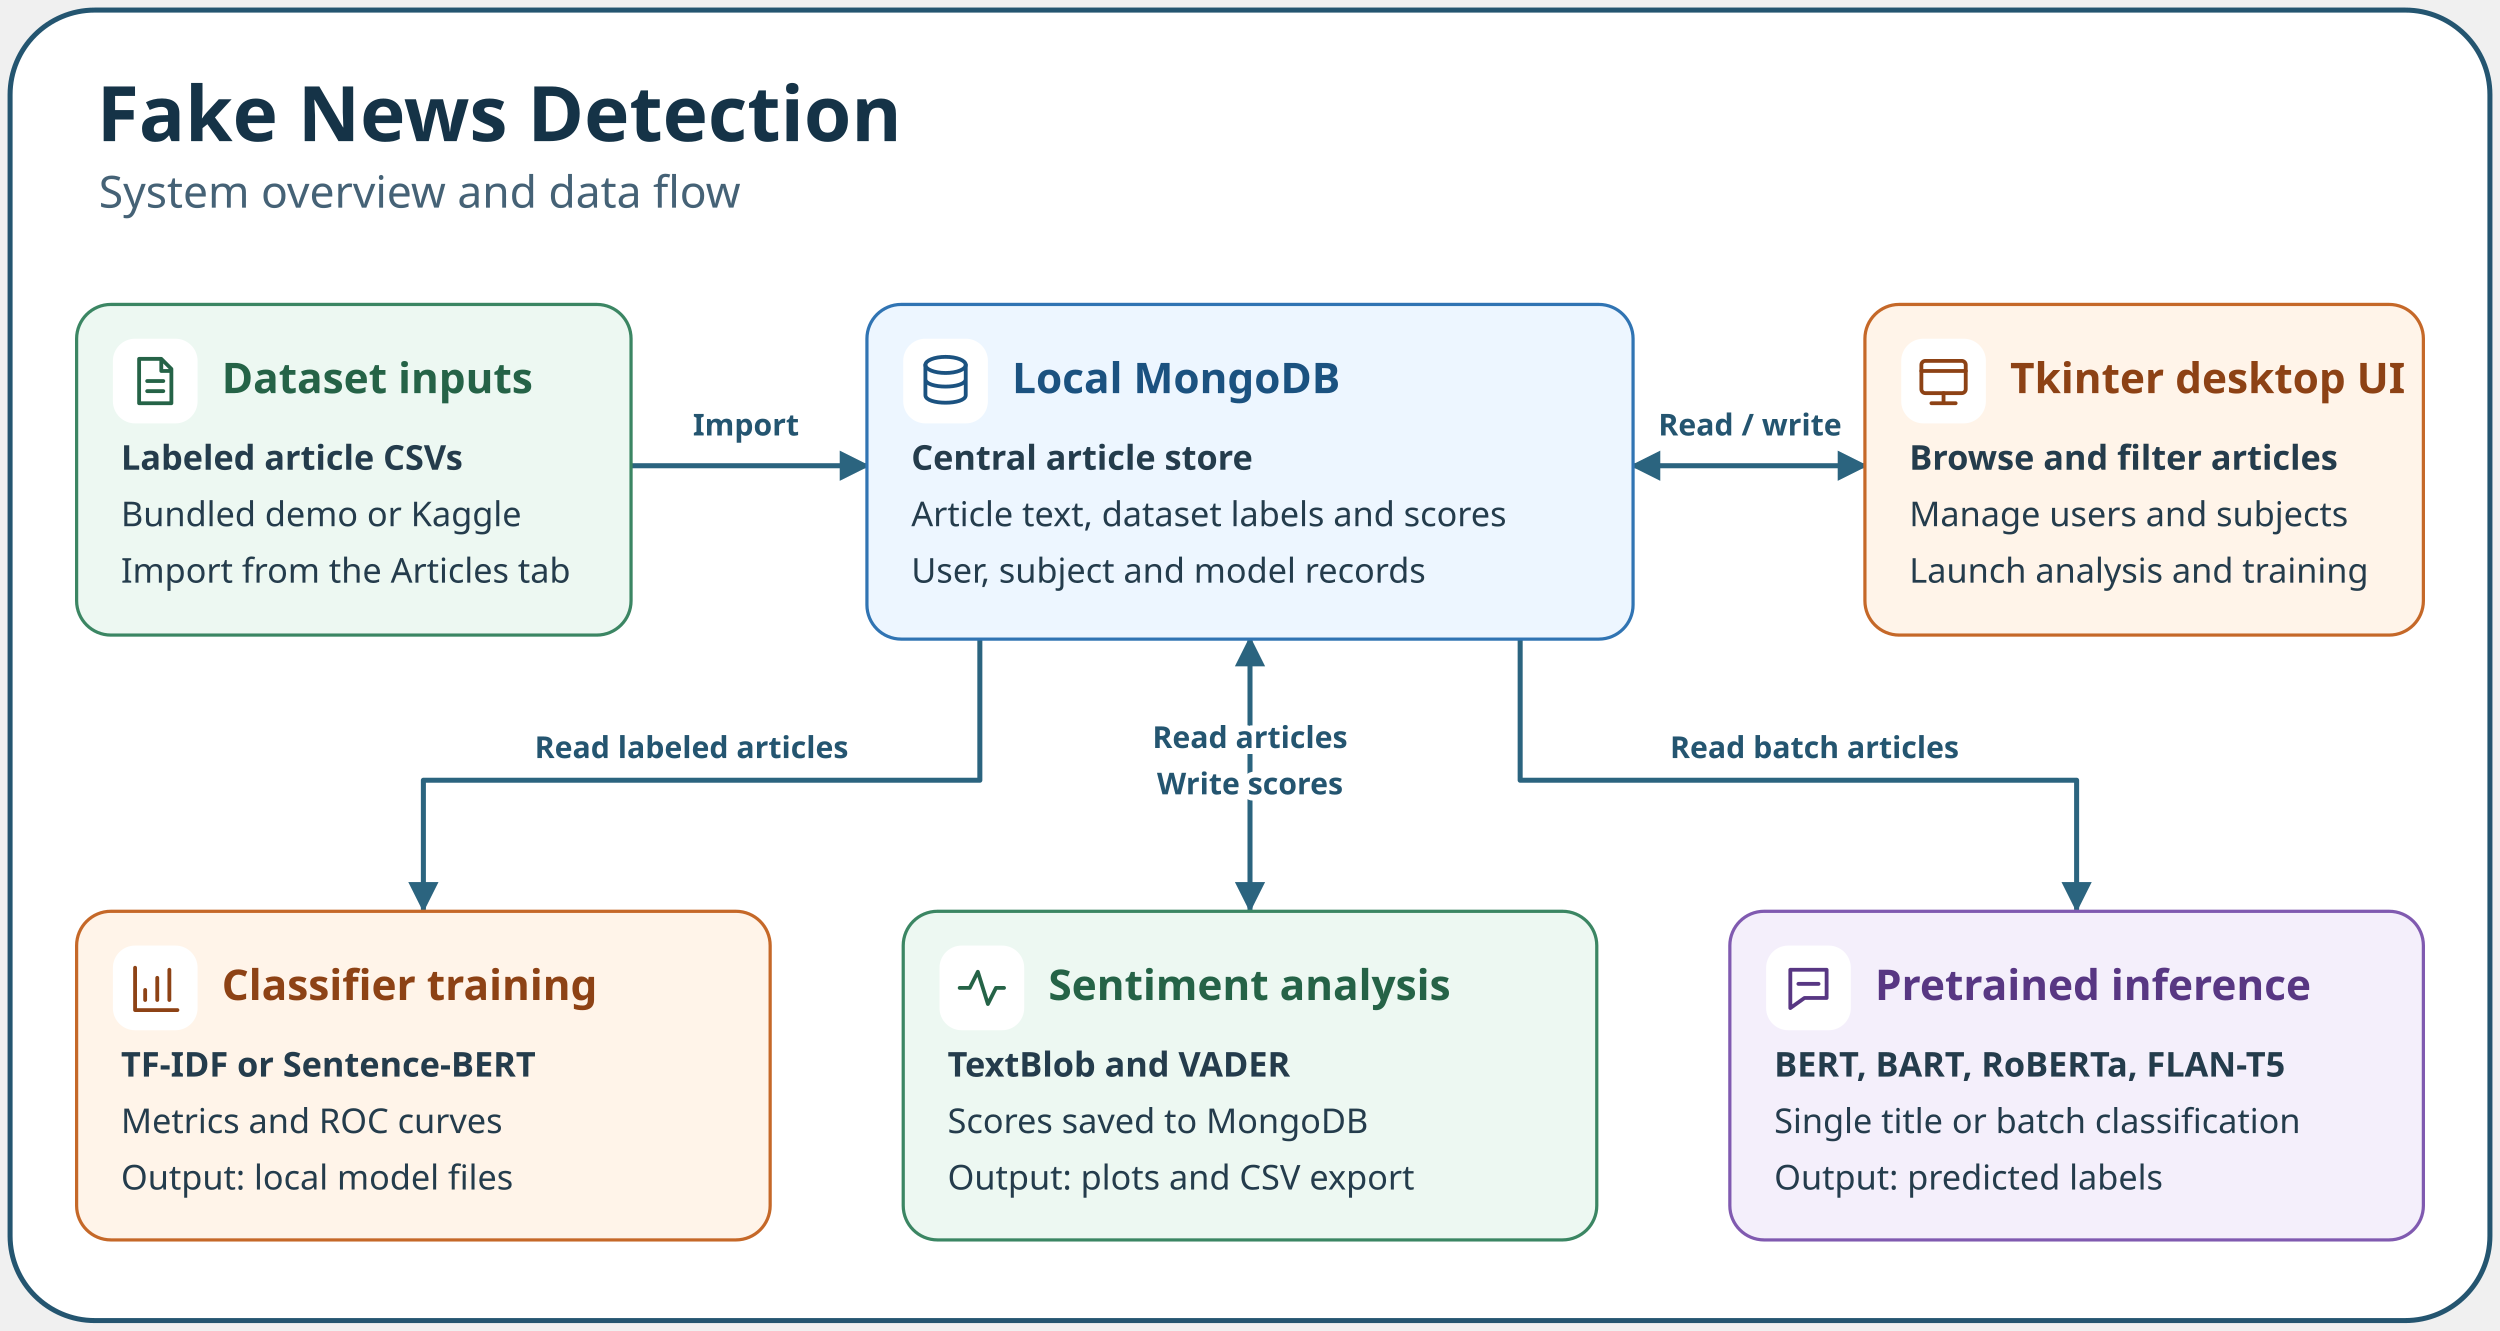
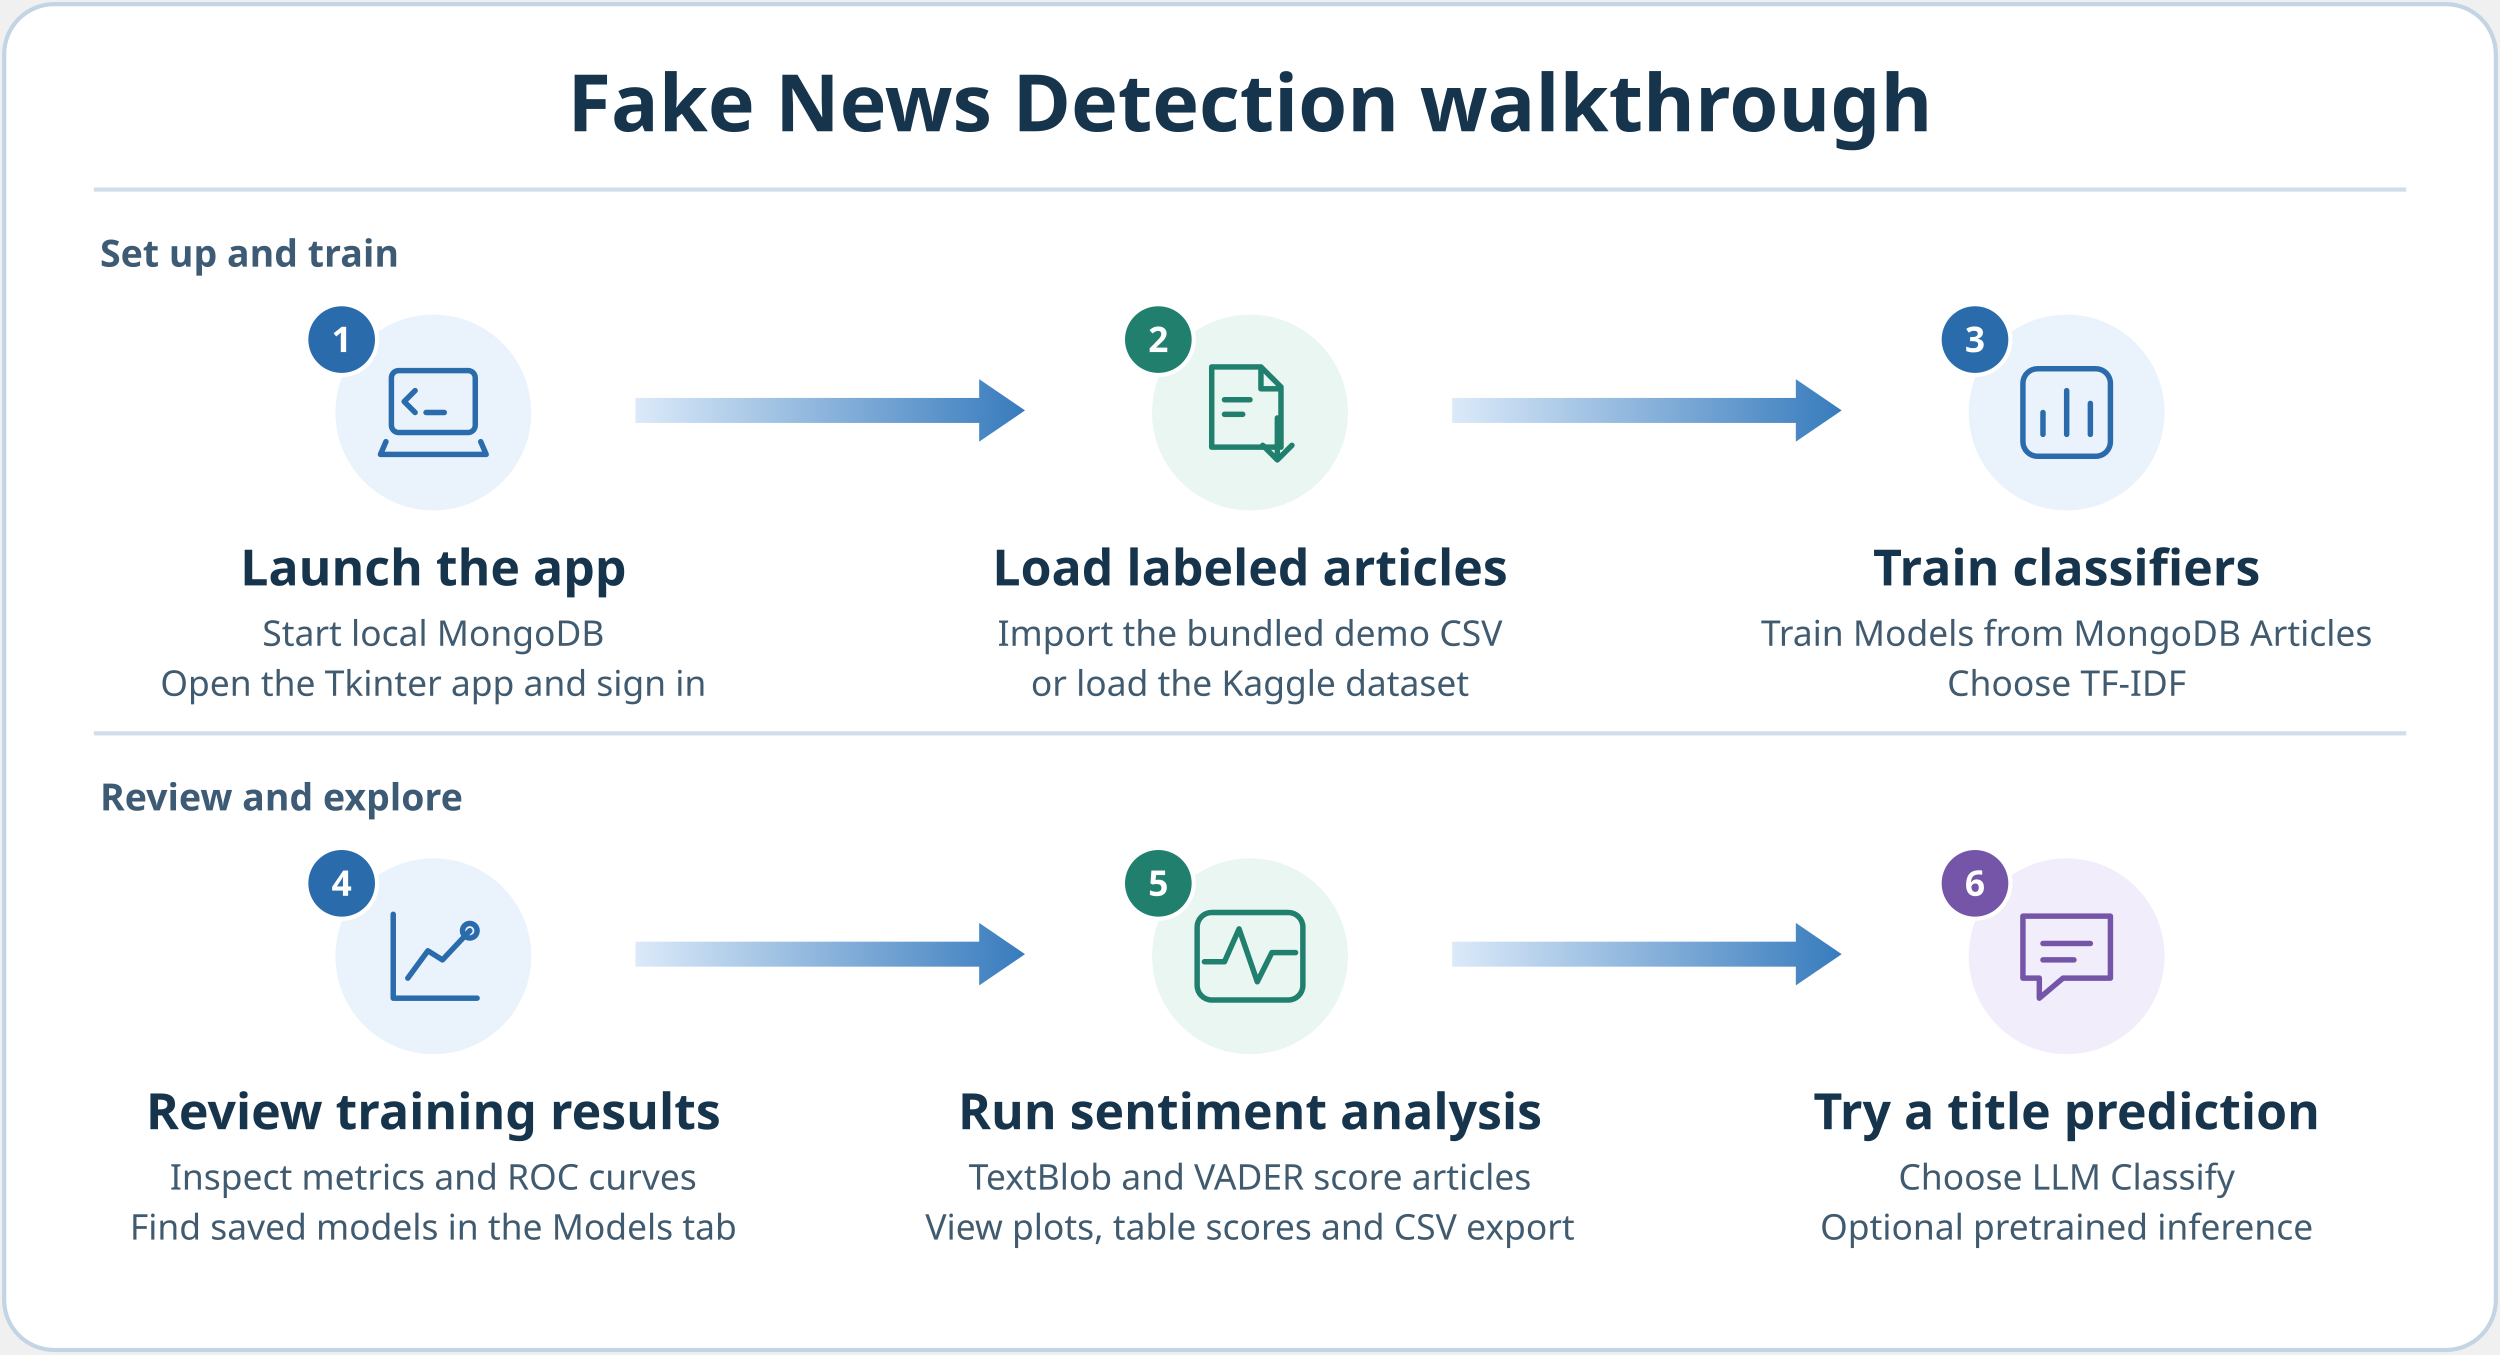
- <svg xmlns="http://www.w3.org/2000/svg" width="1240" height="660" viewBox="0 0 1240 660" role="img" aria-labelledby="title desc">
+ <svg xmlns="http://www.w3.org/2000/svg" width="1200" height="650" viewBox="0 0 1200 650" role="img" aria-labelledby="title desc">
  <defs>
-     <marker id="arrow" viewBox="0 0 10 10" refX="9" refY="5" markerWidth="6" markerHeight="6" orient="auto-start-reverse">
-       <path d="M0 0 10 5 0 10z" fill="#2b647f" />
-     </marker>
+     <linearGradient id="flow">
+       <stop stop-color="#dceaf9" />
+       <stop offset="1" stop-color="#377bbd" />
+     </linearGradient>
  </defs>
-   <rect x="5" y="5" width="1230" height="650" rx="42" fill="#fff" stroke="#245570" stroke-width="2.5" />
-   <g font-family="system-ui, 'Segoe UI', sans-serif">
-     <text x="48" y="70" fill="#153347" font-size="38" font-weight="750">Fake News Detection</text>
-     <text x="49" y="103" fill="#456276" font-size="22">System overview and data flow</text>
-     <g fill="none" stroke="#2b647f" stroke-width="2.5" stroke-linecap="round" stroke-linejoin="round">
-       <path d="M313 231H430" marker-end="url(#arrow)" />
-       <path d="M810 231H925" marker-start="url(#arrow)" marker-end="url(#arrow)" />
-       <path d="M486 317v70H210v64" marker-end="url(#arrow)" />
-       <path d="M620 317v134" marker-start="url(#arrow)" marker-end="url(#arrow)" />
-       <path d="M754 317v70h276v64" marker-end="url(#arrow)" />
+   <rect x="2" y="2" width="1196" height="646" rx="24" fill="#fff" stroke="#c3d4e4" stroke-width="2" />
+   <g font-family="system-ui, 'Segoe UI', sans-serif" text-anchor="middle">
+     <text x="600" y="63" font-size="38" font-weight="750" fill="#17344d">Fake News Detection walkthrough</text>
+     <path d="M45 91H1155M45 352H1155" stroke="#cfdeea" stroke-width="2" />
+     <text x="48" y="128" text-anchor="start" font-size="18" font-weight="700" fill="#3d5b74">Set up and train</text>
+     <path transform="translate(305 191)" d="M0 0h165v-9l22 15-22 15v-9H0z" fill="url(#flow)" />
+     <path transform="translate(697 191)" d="M0 0h165v-9l22 15-22 15v-9H0z" fill="url(#flow)" />
+     <text x="48" y="389" text-anchor="start" font-size="18" font-weight="700" fill="#3d5b74">Review and explore</text>
+     <path transform="translate(305 452)" d="M0 0h165v-9l22 15-22 15v-9H0z" fill="url(#flow)" />
+     <path transform="translate(697 452)" d="M0 0h165v-9l22 15-22 15v-9H0z" fill="url(#flow)" />
+     <g transform="translate(208 198)">
+       <circle r="47" fill="#eaf3fc" />
+       <g transform="translate(-28 -28) scale(.875)" fill="none" stroke="#2a6bac" stroke-width="3" stroke-linejoin="round" stroke-linecap="round">
+         <rect x="9" y="9" width="46" height="34" rx="4" />
+         <path d="m6 48-3 7h58l-3-7M22 20l-6 6 6 6m6 0h10" />
+       </g>
+       <circle cx="-44" cy="-35" r="17" fill="#2a6bac" stroke="white" stroke-width="2" />
+       <text x="-44" y="-29" font-weight="700" font-size="17" fill="white">1</text>
+       <text y="83" fill="#17344d" font-size="24" font-weight="700">Launch the app</text>
+       <text y="112" fill="#405b70" font-size="17">Start local MongoDB</text>
+       <text y="136" fill="#405b70" font-size="17">Open the Tkinter app and sign in</text>
    </g>
-     <text x="370" y="216" text-anchor="middle" font-size="15" font-weight="650" fill="#245570" stroke="#fff" stroke-width="6" paint-order="stroke">Import</text>
-     <text x="868" y="216" text-anchor="middle" font-size="15" font-weight="650" fill="#245570" stroke="#fff" stroke-width="6" paint-order="stroke">Read / write</text>
-     <text x="343" y="376" text-anchor="middle" font-size="15" font-weight="650" fill="#245570" stroke="#fff" stroke-width="6" paint-order="stroke">Read labeled articles</text>
-     <text x="620" y="371" text-anchor="middle" font-size="15" font-weight="650" fill="#245570" stroke="#fff" stroke-width="6" paint-order="stroke">Read articles</text>
-     <text x="620" y="394" text-anchor="middle" font-size="15" font-weight="650" fill="#245570" stroke="#fff" stroke-width="6" paint-order="stroke">Write scores</text>
-     <text x="900" y="376" text-anchor="middle" font-size="15" font-weight="650" fill="#245570" stroke="#fff" stroke-width="6" paint-order="stroke">Read batch articles</text>
-     <g transform="translate(38 151)">
-       <rect width="275" height="164" rx="17" fill="#edf8f2" stroke="#3b8663" stroke-width="1.6" />
-       <rect x="18" y="17" width="42" height="42" rx="11" fill="white" />
-       <g transform="translate(25 24)" fill="none" stroke="#256347" stroke-width="1.9" stroke-linecap="round" stroke-linejoin="round">
-         <path d="M6 3h11l5 5v17H6zM17 3v6h5M10 14h8m-8 5h8" />
+     <g transform="translate(600 198)">
+       <circle r="47" fill="#eaf6f1" />
+       <g transform="translate(-28 -28) scale(.875)" fill="none" stroke="#20806d" stroke-width="3" stroke-linejoin="round" stroke-linecap="round">
+         <path d="M11 7h27l11 11v33H11zM38 7v12h11M18 25h14m-14 8h10" />
+         <path d="M47 35v23m-8-8 8 8 8-8" />
      </g>
-       <text x="72" y="44" fill="#256347" font-size="21" font-weight="700">Dataset inputs</text>
-       <text x="22" y="82" fill="#243c4c" font-size="17" font-weight="650">Labeled article CSVs</text>
-       <text x="22" y="110" fill="#243c4c" font-size="17">Bundled demo or Kaggle</text>
-       <text x="22" y="138" fill="#243c4c" font-size="17">Import from the Articles tab</text>
+       <circle cx="-44" cy="-35" r="17" fill="#20806d" stroke="white" stroke-width="2" />
+       <text x="-44" y="-29" font-weight="700" font-size="17" fill="white">2</text>
+       <text y="83" fill="#17344d" font-size="24" font-weight="700">Load labeled articles</text>
+       <text y="112" fill="#405b70" font-size="17">Import the bundled demo CSV</text>
+       <text y="136" fill="#405b70" font-size="17">or load the Kaggle dataset</text>
    </g>
-     <g transform="translate(430 151)">
-       <rect width="380" height="166" rx="17" fill="#edf6ff" stroke="#3074b3" stroke-width="1.6" />
-       <rect x="18" y="17" width="42" height="42" rx="11" fill="white" />
-       <g transform="translate(25 24)" fill="none" stroke="#1b5280" stroke-width="1.9" stroke-linecap="round" stroke-linejoin="round">
-         <ellipse cx="14" cy="6" rx="10" ry="4" />
-         <path d="M4 6v15c0 5 20 5 20 0V6M4 13c0 5 20 5 20 0" />
+     <g transform="translate(992 198)">
+       <circle r="47" fill="#eaf3fc" />
+       <g transform="translate(-28 -28) scale(.875)" fill="none" stroke="#2a6bac" stroke-width="3" stroke-linejoin="round" stroke-linecap="round">
+         <rect x="8" y="8" width="48" height="48" rx="8" />
+         <path d="M19 44V32m13 12V20m13 24V27" />
      </g>
-       <text x="72" y="44" fill="#1b5280" font-size="21" font-weight="700">Local MongoDB</text>
-       <text x="22" y="82" fill="#243c4c" font-size="17" font-weight="650">Central article store</text>
-       <text x="22" y="110" fill="#243c4c" font-size="17">Article text, dataset labels and scores</text>
-       <text x="22" y="138" fill="#243c4c" font-size="17">User, subject and model records</text>
+       <circle cx="-44" cy="-35" r="17" fill="#2a6bac" stroke="white" stroke-width="2" />
+       <text x="-44" y="-29" font-weight="700" font-size="17" fill="white">3</text>
+       <text y="83" fill="#17344d" font-size="24" font-weight="700">Train classifiers</text>
+       <text y="112" fill="#405b70" font-size="17">Train Models from MongoDB Articles</text>
+       <text y="136" fill="#405b70" font-size="17">Choose TF-IDF</text>
    </g>
-     <g transform="translate(925 151)">
-       <rect width="277" height="164" rx="17" fill="#fff4e9" stroke="#c56828" stroke-width="1.6" />
-       <rect x="18" y="17" width="42" height="42" rx="11" fill="white" />
-       <g transform="translate(25 24)" fill="none" stroke="#8d4215" stroke-width="1.9" stroke-linecap="round" stroke-linejoin="round">
-         <rect x="3" y="4" width="22" height="16" rx="2" />
-         <path d="M3 9h22M14 20v5m-6 0h12" />
+     <g transform="translate(208 459)">
+       <circle r="47" fill="#eaf3fc" />
+       <g transform="translate(-28 -28) scale(.875)" fill="none" stroke="#2a6bac" stroke-width="3" stroke-linejoin="round" stroke-linecap="round">
+         <path d="M10 9v46h46M18 44l11-15 8 5 15-16" />
+         <circle cx="52" cy="18" r="4" />
      </g>
-       <text x="72" y="44" fill="#8d4215" font-size="21" font-weight="700">Tkinter desktop UI</text>
-       <text x="22" y="82" fill="#243c4c" font-size="17" font-weight="650">Browse and filter articles</text>
-       <text x="22" y="110" fill="#243c4c" font-size="17">Manage users and subjects</text>
-       <text x="22" y="138" fill="#243c4c" font-size="17">Launch analysis and training</text>
+       <circle cx="-44" cy="-35" r="17" fill="#2a6bac" stroke="white" stroke-width="2" />
+       <text x="-44" y="-29" font-weight="700" font-size="17" fill="white">4</text>
+       <text y="83" fill="#17344d" font-size="24" font-weight="700">Review training results</text>
+       <text y="112" fill="#405b70" font-size="17">Inspect metrics and ROC curves</text>
+       <text y="136" fill="#405b70" font-size="17">Find saved models in the Models tab</text>
    </g>
-     <g transform="translate(38 452)">
-       <rect width="344" height="163" rx="17" fill="#fff4e9" stroke="#c56828" stroke-width="1.6" />
-       <rect x="18" y="17" width="42" height="42" rx="11" fill="white" />
-       <g transform="translate(25 24)" fill="none" stroke="#8d4215" stroke-width="1.9" stroke-linecap="round" stroke-linejoin="round">
-         <path d="M4 4v21h21M9 20v-5m6 5V9m6 11V5" />
+     <g transform="translate(600 459)">
+       <circle r="47" fill="#eaf6f1" />
+       <g transform="translate(-28 -28) scale(.875)" fill="none" stroke="#20806d" stroke-width="3" stroke-linejoin="round" stroke-linecap="round">
+         <path d="M7 35h11l8-18 10 29 8-16h13" />
+         <rect x="3" y="8" width="58" height="48" rx="8" />
      </g>
-       <text x="72" y="44" fill="#8d4215" font-size="21" font-weight="700">Classifier training</text>
-       <text x="22" y="82" fill="#243c4c" font-size="17" font-weight="650">TF-IDF or Sentence-BERT</text>
-       <text x="22" y="110" fill="#243c4c" font-size="17">Metrics and ROC curves</text>
-       <text x="22" y="138" fill="#243c4c" font-size="17">Output: local model files</text>
+       <circle cx="-44" cy="-35" r="17" fill="#20806d" stroke="white" stroke-width="2" />
+       <text x="-44" y="-29" font-weight="700" font-size="17" fill="white">5</text>
+       <text y="83" fill="#17344d" font-size="24" font-weight="700">Run sentiment analysis</text>
+       <text y="112" fill="#405b70" font-size="17">TextBlob and VADER score articles</text>
+       <text y="136" fill="#405b70" font-size="17">View plots, table scores and CSV export</text>
    </g>
-     <g transform="translate(448 452)">
-       <rect width="344" height="163" rx="17" fill="#edf8f2" stroke="#3b8663" stroke-width="1.6" />
-       <rect x="18" y="17" width="42" height="42" rx="11" fill="white" />
-       <g transform="translate(25 24)" fill="none" stroke="#256347" stroke-width="1.9" stroke-linecap="round" stroke-linejoin="round">
-         <path d="M3 14h5l4-8 5 16 4-8h4" />
+     <g transform="translate(992 459)">
+       <circle r="47" fill="#f2edfa" />
+       <g transform="translate(-28 -28) scale(.875)" fill="none" stroke="#7555a8" stroke-width="3" stroke-linejoin="round" stroke-linecap="round">
+         <path d="M8 10h48v34H30L17 55V44H8zM19 25h26m-26 9h17" />
      </g>
-       <text x="72" y="44" fill="#256347" font-size="21" font-weight="700">Sentiment analysis</text>
-       <text x="22" y="82" fill="#243c4c" font-size="17" font-weight="650">TextBlob and VADER</text>
-       <text x="22" y="110" fill="#243c4c" font-size="17">Scores saved to MongoDB</text>
-       <text x="22" y="138" fill="#243c4c" font-size="17">Output: plots and CSV export</text>
-     </g>
-     <g transform="translate(858 452)">
-       <rect width="344" height="163" rx="17" fill="#f4effb" stroke="#805ab0" stroke-width="1.6" />
-       <rect x="18" y="17" width="42" height="42" rx="11" fill="white" />
-       <g transform="translate(25 24)" fill="none" stroke="#583783" stroke-width="1.9" stroke-linecap="round" stroke-linejoin="round">
-         <path d="M5 5h18v14H12l-7 5zM9 12h10" />
-       </g>
-       <text x="72" y="44" fill="#583783" font-size="21" font-weight="700">Pretrained inference</text>
-       <text x="22" y="82" fill="#243c4c" font-size="17" font-weight="650">BERT, BART, RoBERTa, FLAN-T5</text>
-       <text x="22" y="110" fill="#243c4c" font-size="17">Single title or batch classification</text>
-       <text x="22" y="138" fill="#243c4c" font-size="17">Output: predicted labels</text>
+       <circle cx="-44" cy="-35" r="17" fill="#7555a8" stroke="white" stroke-width="2" />
+       <text x="-44" y="-29" font-weight="700" font-size="17" fill="white">6</text>
+       <text y="83" fill="#17344d" font-size="24" font-weight="700">Try a title prediction</text>
+       <text y="112" fill="#405b70" font-size="17">Choose LLM Classify</text>
+       <text y="136" fill="#405b70" font-size="17">Optional pretrained inference</text>
    </g>
  </g>
</svg>
